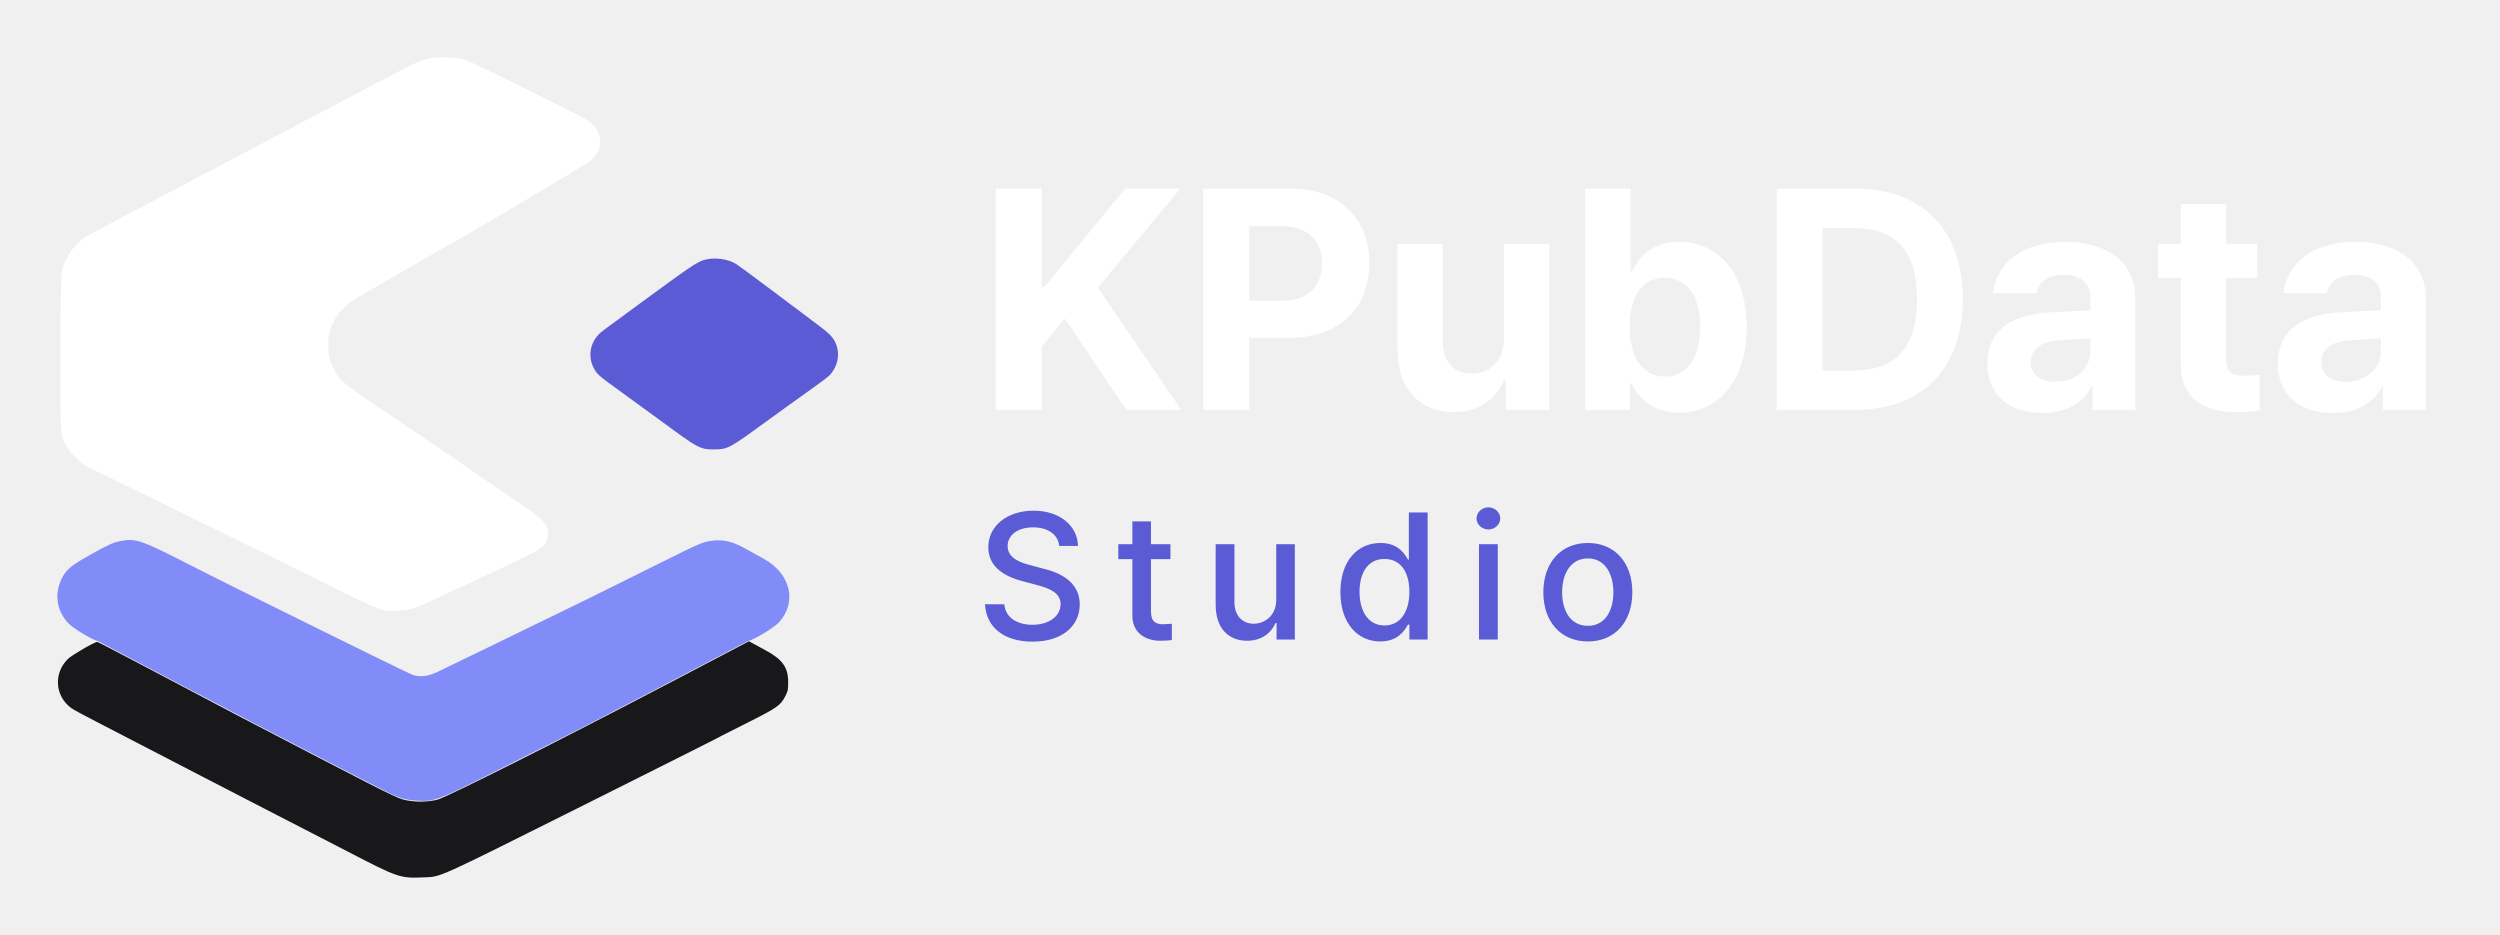
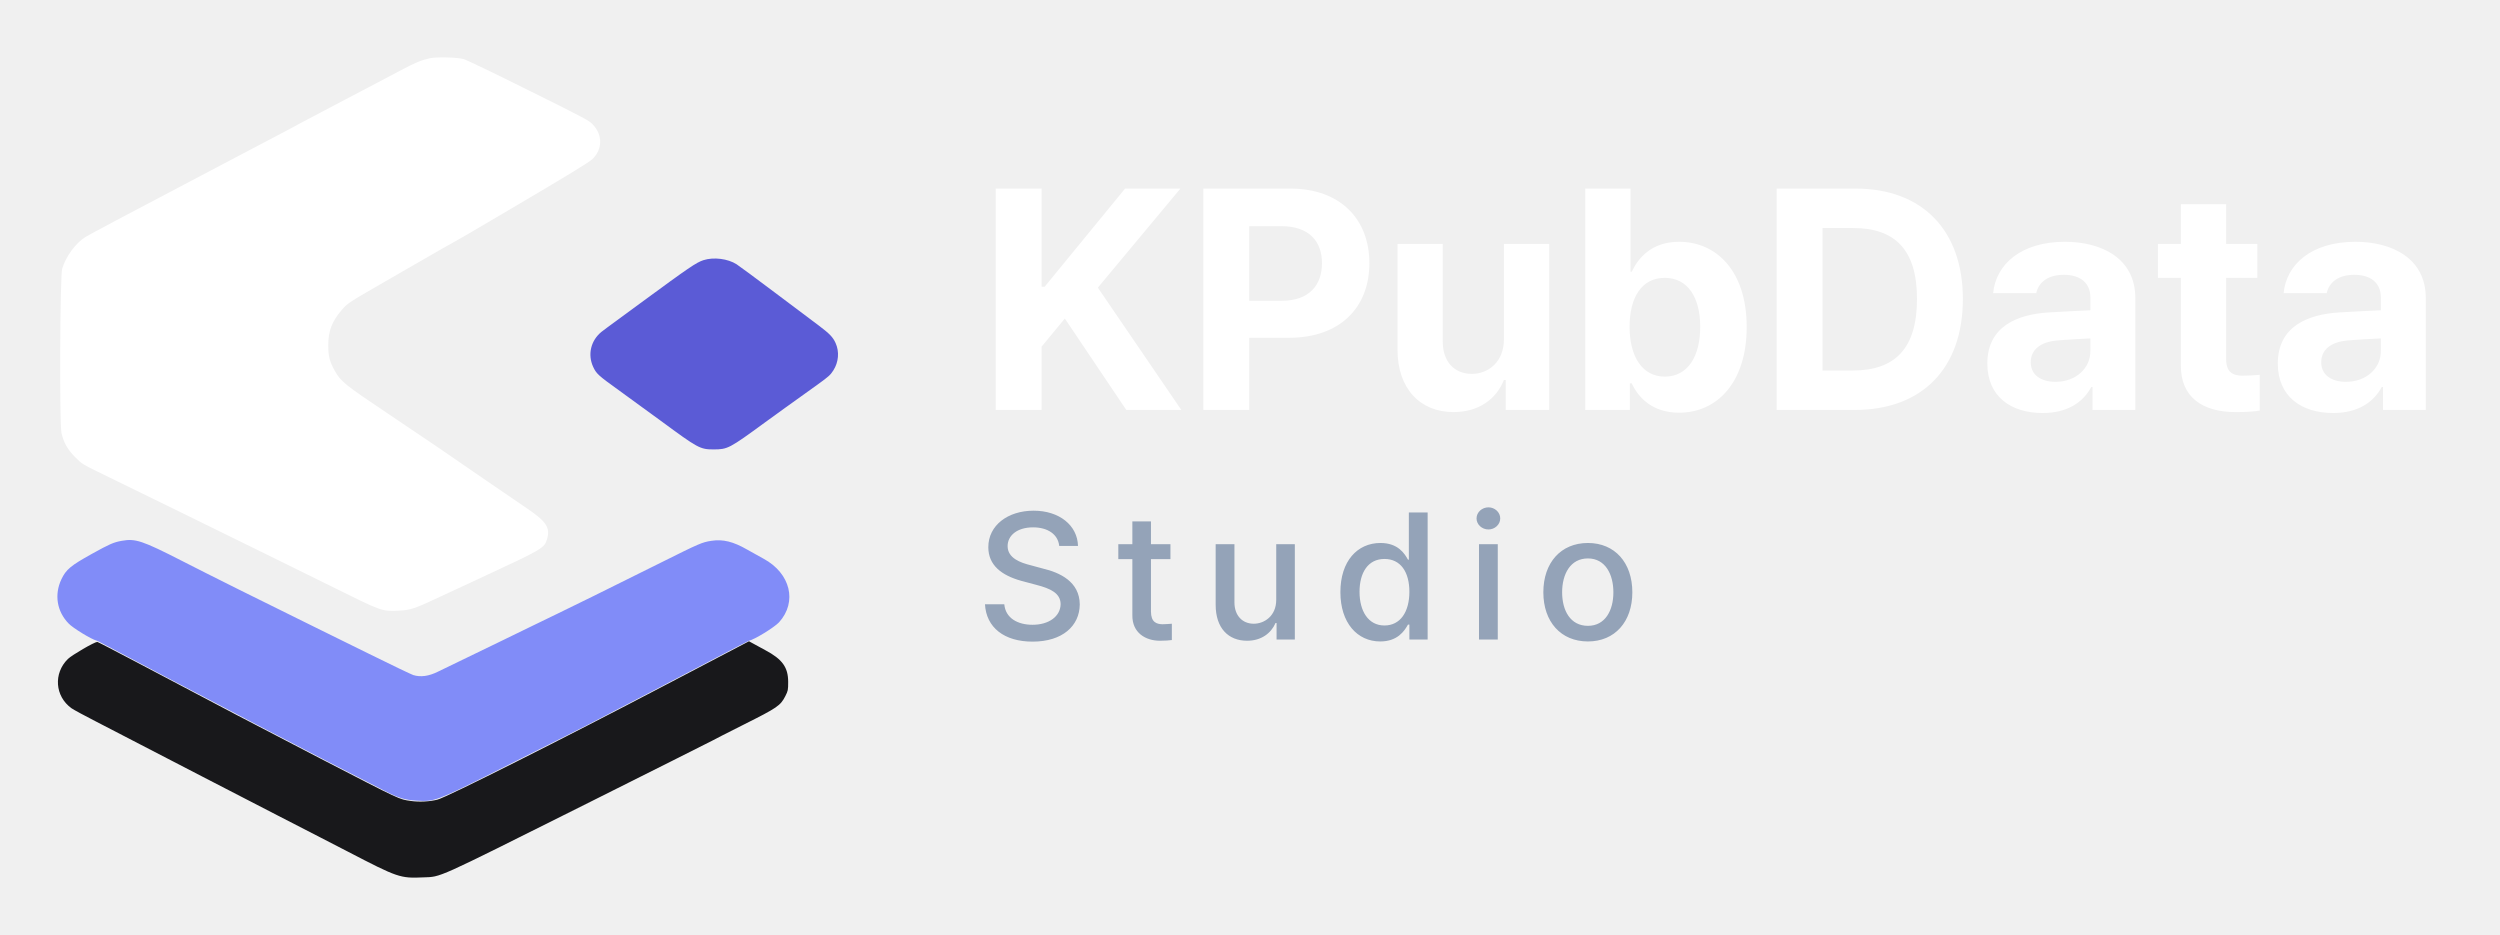
<svg xmlns="http://www.w3.org/2000/svg" viewBox="-7 -7 304.914 114">
  <g transform="translate(-0.054 -0.035) scale(0.952)">
    <g id="sym-art">
      <path d="M85.53 76.48C83.8 77.38 80.3 79.22 77.74 80.56C64.83 87.34 49.91 94.84 48.75 95.13C47.72 95.39 46.38 95.45 45.35 95.3C43.81 95.08 44.23 95.28 33.8 89.89C27.04 86.4 20.03 82.73 10.14 77.49C7.46 76.08 5.23 74.92 5.17 74.92C4.8 74.93 1.92 76.6 1.4 77.11C-0.47 78.95 -0.26 81.89 1.86 83.42C2.13 83.61 3.55 84.38 5.02 85.13C6.48 85.88 8.62 86.99 9.77 87.59C10.92 88.19 14.85 90.23 18.5 92.11C22.14 93.99 26.56 96.27 28.32 97.18C30.07 98.08 32.54 99.35 33.8 100C35.07 100.65 36.62 101.45 37.25 101.78C43.68 105.12 43.96 105.22 46.93 105.09C49.27 105 48.31 105.42 67.02 96.07C76.28 91.44 83.9 87.61 83.96 87.57C84.02 87.52 85.82 86.61 87.96 85.53C92.33 83.34 92.69 83.09 93.32 81.86C93.66 81.18 93.68 81.1 93.68 80.05C93.68 78.17 92.93 77.14 90.75 75.98C90.06 75.61 89.31 75.2 89.08 75.07L88.66 74.84 85.53 76.48" fill="#18181B" />
      <path d="M8.31 61.97C7.27 62.15 6.73 62.39 4.46 63.65C1.76 65.15 1.17 65.64 0.57 66.9C-0.36 68.87 -0.01 71.02 1.5 72.57C2.06 73.16 4.46 74.62 5.07 74.75C5.13 74.77 5.34 74.86 5.54 74.97C6.15 75.29 7.46 75.98 10.24 77.45C14.27 79.59 16.64 80.83 19.23 82.18C21.81 83.53 23.28 84.3 24.71 85.06C25.23 85.34 26.29 85.89 27.06 86.29C27.84 86.69 28.87 87.22 29.36 87.48C30.9 88.3 37.05 91.48 41.96 93.99C43.8 94.94 44.53 95.16 46.12 95.26C48.31 95.4 48.65 95.28 55.75 91.72C62.55 88.31 69.18 84.96 69.33 84.85C69.39 84.81 70.28 84.34 71.32 83.81C74.08 82.38 80.06 79.26 84.58 76.88C86.76 75.73 88.6 74.78 88.66 74.77C89.34 74.64 91.93 73.05 92.52 72.4C94.87 69.79 93.98 66.14 90.54 64.27C89.97 63.96 89.01 63.43 88.42 63.09C86.65 62.07 85.31 61.74 83.85 61.97C82.66 62.15 82.35 62.28 77.32 64.79C72.24 67.33 64.27 71.26 64.22 71.26C64.2 71.26 62.73 71.98 60.96 72.84C59.18 73.71 57.31 74.62 56.79 74.87C55.98 75.25 50.17 78.07 48.8 78.74C47.63 79.32 46.59 79.46 45.65 79.17C45.4 79.09 42.79 77.84 39.86 76.39C36.93 74.94 33.78 73.39 32.86 72.94C26.65 69.89 19.42 66.29 15.99 64.53C10.94 61.95 10.05 61.65 8.31 61.97" fill="#818CF8" />
      <path d="M47.75 0.15C46.73 0.37 45.83 0.74 44.13 1.65C43.28 2.11 41.38 3.11 39.92 3.87C38.45 4.63 37.06 5.36 36.83 5.49C36.6 5.61 35.45 6.22 34.27 6.84C33.1 7.46 31.68 8.2 31.14 8.49C30.59 8.78 30.1 9.05 30.04 9.09C29.98 9.13 28.64 9.84 27.06 10.66C25.48 11.48 23.65 12.44 22.99 12.8C22.33 13.16 19.29 14.76 16.25 16.35C9.4 19.94 4.16 22.73 3.64 23.05C2.39 23.84 1.13 25.55 0.67 27.12C0.39 28.04 0.31 46.94 0.58 48.15C0.85 49.38 1.37 50.29 2.36 51.28C3.19 52.11 3.31 52.18 5.19 53.1C6.27 53.62 10.92 55.9 15.52 58.15C20.11 60.41 25.29 62.94 27.01 63.79C28.74 64.63 32.45 66.47 35.27 67.86C41.61 71.01 41.66 71.03 43.76 70.92C45.35 70.84 45.77 70.69 49.16 69.1C50.83 68.32 53.56 67.05 55.22 66.28C62.16 63.06 62.45 62.88 62.78 61.78C63.23 60.28 62.72 59.51 60.15 57.77C57.62 56.05 53.46 53.2 48.64 49.88C47.89 49.36 45.05 47.45 42.32 45.62C36.95 42.03 36.34 41.54 35.6 40.2C34.93 38.99 34.76 38.34 34.76 36.94C34.75 35.11 35.23 33.85 36.5 32.38C37.25 31.51 37.23 31.52 42.89 28.26C44.27 27.47 46.13 26.39 47.02 25.88C47.91 25.36 48.99 24.74 49.42 24.5C51.59 23.3 53.37 22.27 58.25 19.38C65.7 14.99 68.22 13.45 68.62 13.05C69.89 11.81 69.92 10 68.7 8.69C68.16 8.11 67.96 8 60.43 4.26C56.06 2.08 52.44 0.34 52.09 0.25C51.23 0.02 48.65 -0.04 47.75 0.15" fill="#FFFFFF" />
      <path d="M82.84 26.01C81.91 26.31 81.01 26.92 74.71 31.55C73.88 32.17 72.52 33.16 71.7 33.76C70.87 34.36 70 35.01 69.76 35.2C68.4 36.31 67.97 38.09 68.69 39.67C69.11 40.57 69.33 40.77 71.94 42.65C72.97 43.39 76.54 45.99 77.38 46.61C82.13 50.11 82.4 50.26 84.11 50.26C85.93 50.26 86.12 50.16 90.7 46.81C91.67 46.1 94.54 44.03 97.48 41.93C98.83 40.96 99.1 40.72 99.46 40.15C100.15 39.08 100.26 37.73 99.75 36.62C99.41 35.87 98.97 35.42 97.6 34.39C96.94 33.89 94.41 31.99 91.98 30.17C89.55 28.34 87.34 26.71 87.07 26.54C85.94 25.82 84.14 25.6 82.84 26.01" fill="#5B5BD6" />
    </g>
  </g>
  <path d="M5.957 0.0H20.605V-20.215L28.027 -29.199L47.656 0.0H65.234L38.574 -39.062L64.941 -70.703H47.266L21.582 -39.355H20.605V-70.703H5.957ZM72.266 0.0H86.914V-23.047H99.609C115.918 -23.047 125.293 -32.715 125.293 -46.875C125.293 -60.84 116.113 -70.703 100.0 -70.703H72.266ZM86.914 -34.863V-58.691H97.266C105.957 -58.691 110.156 -53.906 110.156 -46.875C110.156 -39.746 105.957 -34.863 97.266 -34.863ZM168.262 -22.559C168.262 -15.332 163.281 -11.523 158.008 -11.523C152.344 -11.523 148.73 -15.527 148.73 -21.777V-53.027H134.277V-19.238C134.277 -6.836 141.504 0.684 152.148 0.684C160.156 0.684 165.82 -3.418 168.262 -9.57H168.848V0.0H182.715V-53.027H168.262ZM194.238 0.0H208.496V-8.496H209.082C211.133 -4.102 215.527 0.879 224.219 0.879C236.328 0.879 245.801 -8.789 245.801 -26.465C245.801 -44.629 235.938 -53.711 224.219 -53.711C215.332 -53.711 211.133 -48.438 209.082 -44.141H208.691V-70.703H194.238ZM208.398 -26.562C208.398 -36.133 212.402 -42.188 219.629 -42.188C227.051 -42.188 230.957 -35.84 230.957 -26.562C230.957 -17.188 227.051 -10.645 219.629 -10.645C212.5 -10.645 208.398 -16.992 208.398 -26.562ZM280.273 0.0C301.855 0.0 314.844 -13.281 314.844 -35.449C314.844 -57.422 301.855 -70.703 280.566 -70.703H255.371V0.0ZM270.02 -12.598V-58.105H279.785C293.164 -58.105 300.195 -51.172 300.195 -35.449C300.195 -19.629 293.164 -12.598 279.688 -12.598ZM322.656 -14.844C322.656 -4.297 330.176 0.977 340.332 0.977C348.242 0.977 353.223 -2.441 355.859 -7.324H356.25V0.0H369.922V-35.742C369.922 -48.535 358.984 -53.711 347.461 -53.711C333.398 -53.711 325.391 -46.484 324.512 -37.305H338.281C339.062 -40.918 342.188 -43.164 347.07 -43.164C352.441 -43.164 355.469 -40.527 355.566 -36.133V-31.836C353.32 -31.738 346.191 -31.396 342.383 -31.152C332.227 -30.566 322.656 -26.66 322.656 -14.844ZM336.523 -15.234C336.523 -19.336 339.746 -21.68 344.727 -22.168C347.217 -22.412 353.369 -22.754 355.566 -22.852V-18.945C355.664 -13.379 350.977 -8.984 344.434 -8.984C339.844 -8.984 336.523 -11.133 336.523 -15.234ZM408.887 -53.027H398.926V-65.723H384.473V-53.027H377.148V-42.188H384.473V-14.258C384.375 -4.004 391.504 0.684 401.953 0.684C405.566 0.684 408.105 0.488 409.668 0.195V-11.23C407.91 -11.035 405.371 -10.938 403.906 -10.938C400.977 -11.035 398.926 -12.109 398.926 -16.309V-42.188H408.887ZM415.43 -14.844C415.43 -4.297 422.949 0.977 433.105 0.977C441.016 0.977 445.996 -2.441 448.633 -7.324H449.023V0.0H462.695V-35.742C462.695 -48.535 451.758 -53.711 440.234 -53.711C426.172 -53.711 418.164 -46.484 417.285 -37.305H431.055C431.836 -40.918 434.961 -43.164 439.844 -43.164C445.215 -43.164 448.242 -40.527 448.34 -36.133V-31.836C446.094 -31.738 438.965 -31.396 435.156 -31.152C425.0 -30.566 415.43 -26.66 415.43 -14.844ZM429.297 -15.234C429.297 -19.336 432.52 -21.68 437.5 -22.168C439.99 -22.412 446.143 -22.754 448.34 -22.852V-18.945C448.438 -13.379 443.75 -8.984 437.207 -8.984C432.617 -8.984 429.297 -11.133 429.297 -15.234Z" fill="#FFFFFF" transform="translate(112.17 43) scale(0.381879)" />
-   <path d="M45.703 -52.051H56.152C55.859 -63.477 45.801 -71.68 31.445 -71.68C17.188 -71.68 6.25 -63.574 6.25 -51.367C6.25 -41.504 13.379 -35.742 24.707 -32.617L33.105 -30.371C40.625 -28.418 46.387 -25.879 46.484 -19.727C46.387 -12.793 39.844 -8.203 30.859 -8.203C22.559 -8.203 15.82 -11.914 15.137 -19.629H4.395C5.078 -6.738 15.039 1.172 30.859 1.172C47.559 1.172 57.031 -7.617 57.129 -19.531C57.031 -32.324 45.801 -37.305 36.719 -39.453L29.883 -41.309C24.316 -42.676 16.992 -45.215 16.992 -51.953C16.992 -58.008 22.461 -62.402 31.152 -62.402C39.258 -62.402 45.02 -58.594 45.703 -52.051ZM107.578 -53.027H96.738V-65.723H86.387V-53.027H78.574V-44.727H86.387V-13.477C86.289 -3.809 93.613 0.684 101.816 0.684C104.648 0.684 106.895 0.488 108.359 0.293V-8.789C106.895 -8.691 104.551 -8.496 103.086 -8.496C99.766 -8.594 96.738 -9.668 96.738 -15.625V-44.727H107.578ZM166.426 -22.07C166.426 -12.988 159.688 -8.789 153.926 -8.789C147.578 -8.789 143.184 -13.379 143.184 -20.605V-53.027H132.734V-19.336C132.734 -6.152 139.961 0.684 150.215 0.684C158.125 0.684 163.594 -3.516 166.035 -9.18H166.621V0.0H176.777V-53.027H166.426ZM224.297 1.074C233.965 1.074 237.773 -4.785 239.727 -8.301H240.508V0.0H250.664V-70.703H240.215V-44.434H239.727C237.871 -47.754 234.258 -53.711 224.395 -53.711C211.602 -53.711 202.129 -43.652 202.129 -26.367C202.129 -9.277 211.504 1.074 224.297 1.074ZM226.641 -7.812C217.559 -7.812 212.773 -15.918 212.773 -26.562C212.773 -37.012 217.363 -44.824 226.641 -44.824C235.625 -44.824 240.508 -37.598 240.508 -26.562C240.508 -15.43 235.527 -7.812 226.641 -7.812ZM279.238 0.0H289.688V-53.027H279.238ZM284.512 -61.23C288.027 -61.23 291.055 -63.965 291.055 -67.383C291.055 -70.801 288.027 -73.535 284.512 -73.535C280.898 -73.535 277.871 -70.801 277.871 -67.383C277.871 -63.965 280.898 -61.23 284.512 -61.23ZM339.844 1.074C354.785 1.074 364.551 -9.863 364.551 -26.27C364.551 -42.773 354.785 -53.711 339.844 -53.711C324.805 -53.711 315.039 -42.773 315.039 -26.27C315.039 -9.863 324.805 1.074 339.844 1.074ZM339.844 -7.617C330.078 -7.617 325.488 -16.113 325.488 -26.27C325.488 -36.426 330.078 -45.117 339.844 -45.117C349.414 -45.117 354.004 -36.426 354.004 -26.27C354.004 -16.113 349.414 -7.617 339.844 -7.617Z" fill="#5B5BD6" transform="translate(112.17 71) scale(0.219227)" />
+   <path d="M45.703 -52.051H56.152C55.859 -63.477 45.801 -71.68 31.445 -71.68C17.188 -71.68 6.25 -63.574 6.25 -51.367C6.25 -41.504 13.379 -35.742 24.707 -32.617L33.105 -30.371C40.625 -28.418 46.387 -25.879 46.484 -19.727C46.387 -12.793 39.844 -8.203 30.859 -8.203C22.559 -8.203 15.82 -11.914 15.137 -19.629H4.395C5.078 -6.738 15.039 1.172 30.859 1.172C47.559 1.172 57.031 -7.617 57.129 -19.531C57.031 -32.324 45.801 -37.305 36.719 -39.453L29.883 -41.309C24.316 -42.676 16.992 -45.215 16.992 -51.953C16.992 -58.008 22.461 -62.402 31.152 -62.402C39.258 -62.402 45.02 -58.594 45.703 -52.051ZM107.578 -53.027H96.738V-65.723H86.387V-53.027H78.574V-44.727H86.387V-13.477C86.289 -3.809 93.613 0.684 101.816 0.684C104.648 0.684 106.895 0.488 108.359 0.293V-8.789C106.895 -8.691 104.551 -8.496 103.086 -8.496C99.766 -8.594 96.738 -9.668 96.738 -15.625V-44.727H107.578ZM166.426 -22.07C166.426 -12.988 159.688 -8.789 153.926 -8.789C147.578 -8.789 143.184 -13.379 143.184 -20.605V-53.027H132.734V-19.336C132.734 -6.152 139.961 0.684 150.215 0.684C158.125 0.684 163.594 -3.516 166.035 -9.18H166.621V0.0H176.777V-53.027H166.426ZM224.297 1.074C233.965 1.074 237.773 -4.785 239.727 -8.301H240.508V0.0H250.664V-70.703H240.215V-44.434H239.727C237.871 -47.754 234.258 -53.711 224.395 -53.711C211.602 -53.711 202.129 -43.652 202.129 -26.367C202.129 -9.277 211.504 1.074 224.297 1.074ZM226.641 -7.812C217.559 -7.812 212.773 -15.918 212.773 -26.562C212.773 -37.012 217.363 -44.824 226.641 -44.824C235.625 -44.824 240.508 -37.598 240.508 -26.562C240.508 -15.43 235.527 -7.812 226.641 -7.812ZM279.238 0.0H289.688V-53.027H279.238ZM284.512 -61.23C288.027 -61.23 291.055 -63.965 291.055 -67.383C291.055 -70.801 288.027 -73.535 284.512 -73.535C280.898 -73.535 277.871 -70.801 277.871 -67.383C277.871 -63.965 280.898 -61.23 284.512 -61.23ZM339.844 1.074C354.785 1.074 364.551 -9.863 364.551 -26.27C364.551 -42.773 354.785 -53.711 339.844 -53.711C324.805 -53.711 315.039 -42.773 315.039 -26.27C315.039 -9.863 324.805 1.074 339.844 1.074ZM339.844 -7.617C330.078 -7.617 325.488 -16.113 325.488 -26.27C325.488 -36.426 330.078 -45.117 339.844 -45.117C349.414 -45.117 354.004 -36.426 354.004 -26.27C354.004 -16.113 349.414 -7.617 339.844 -7.617Z" fill="#94A3B8" transform="translate(112.17 71) scale(0.219227)" />
</svg>
